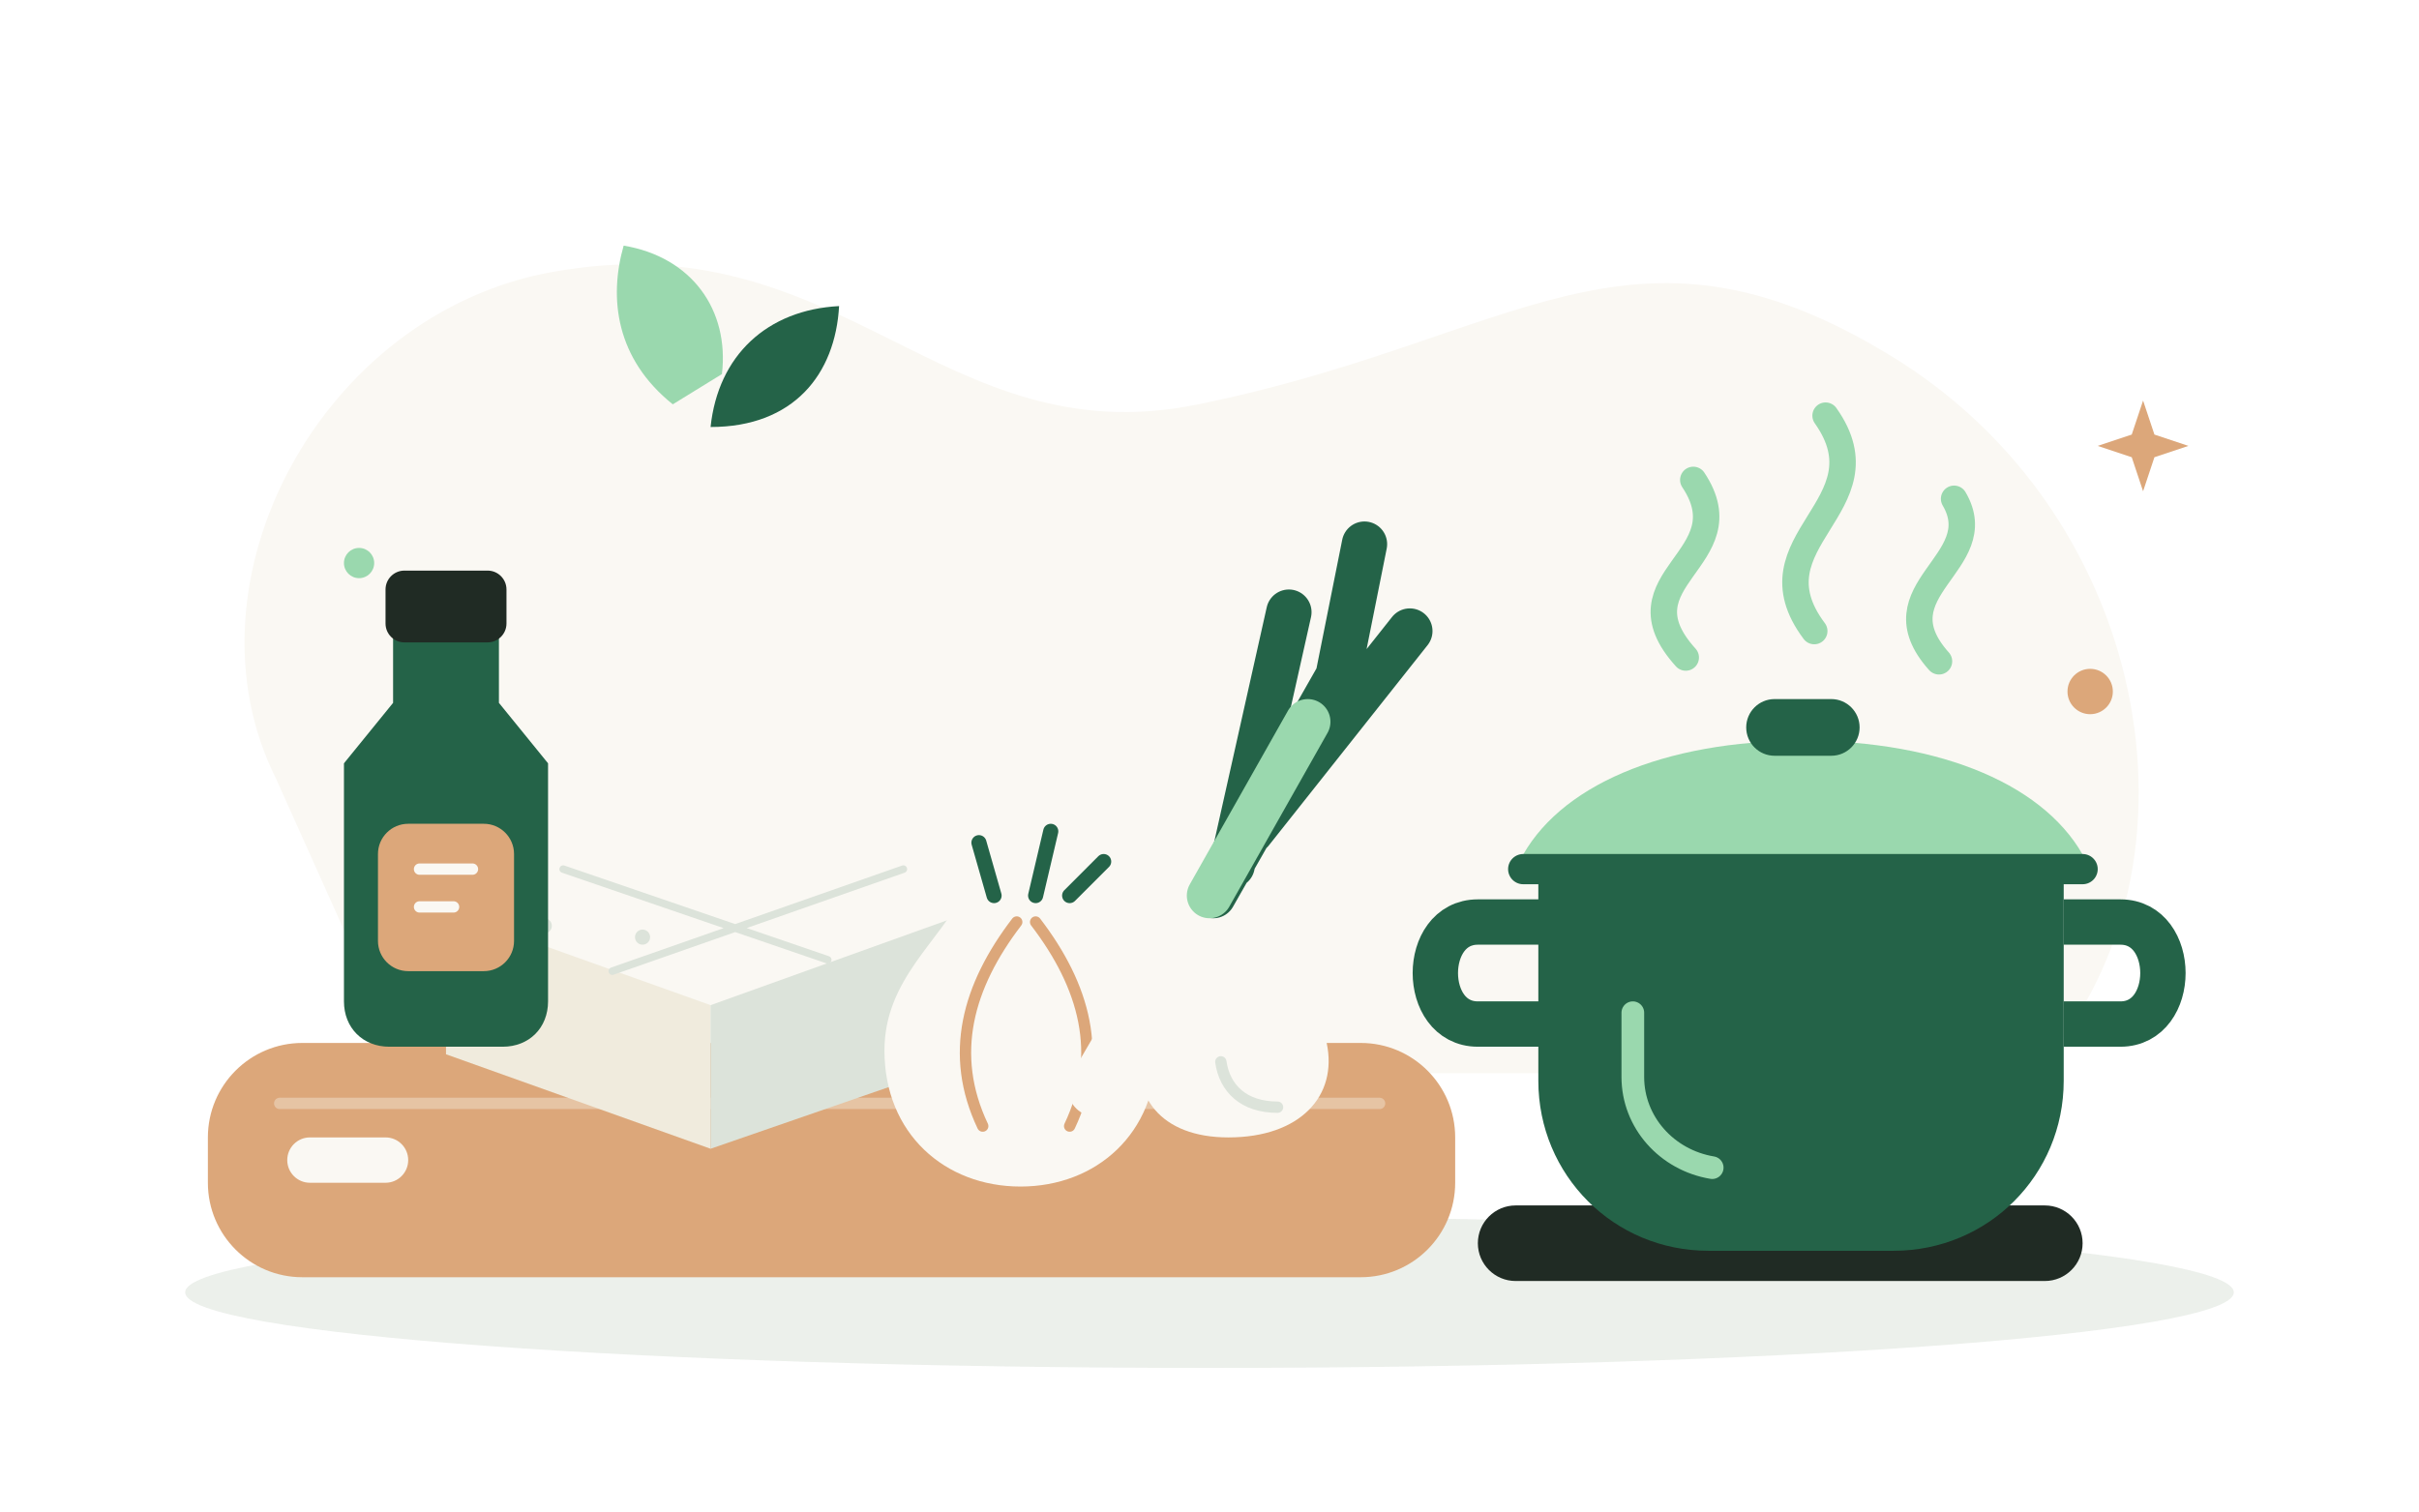
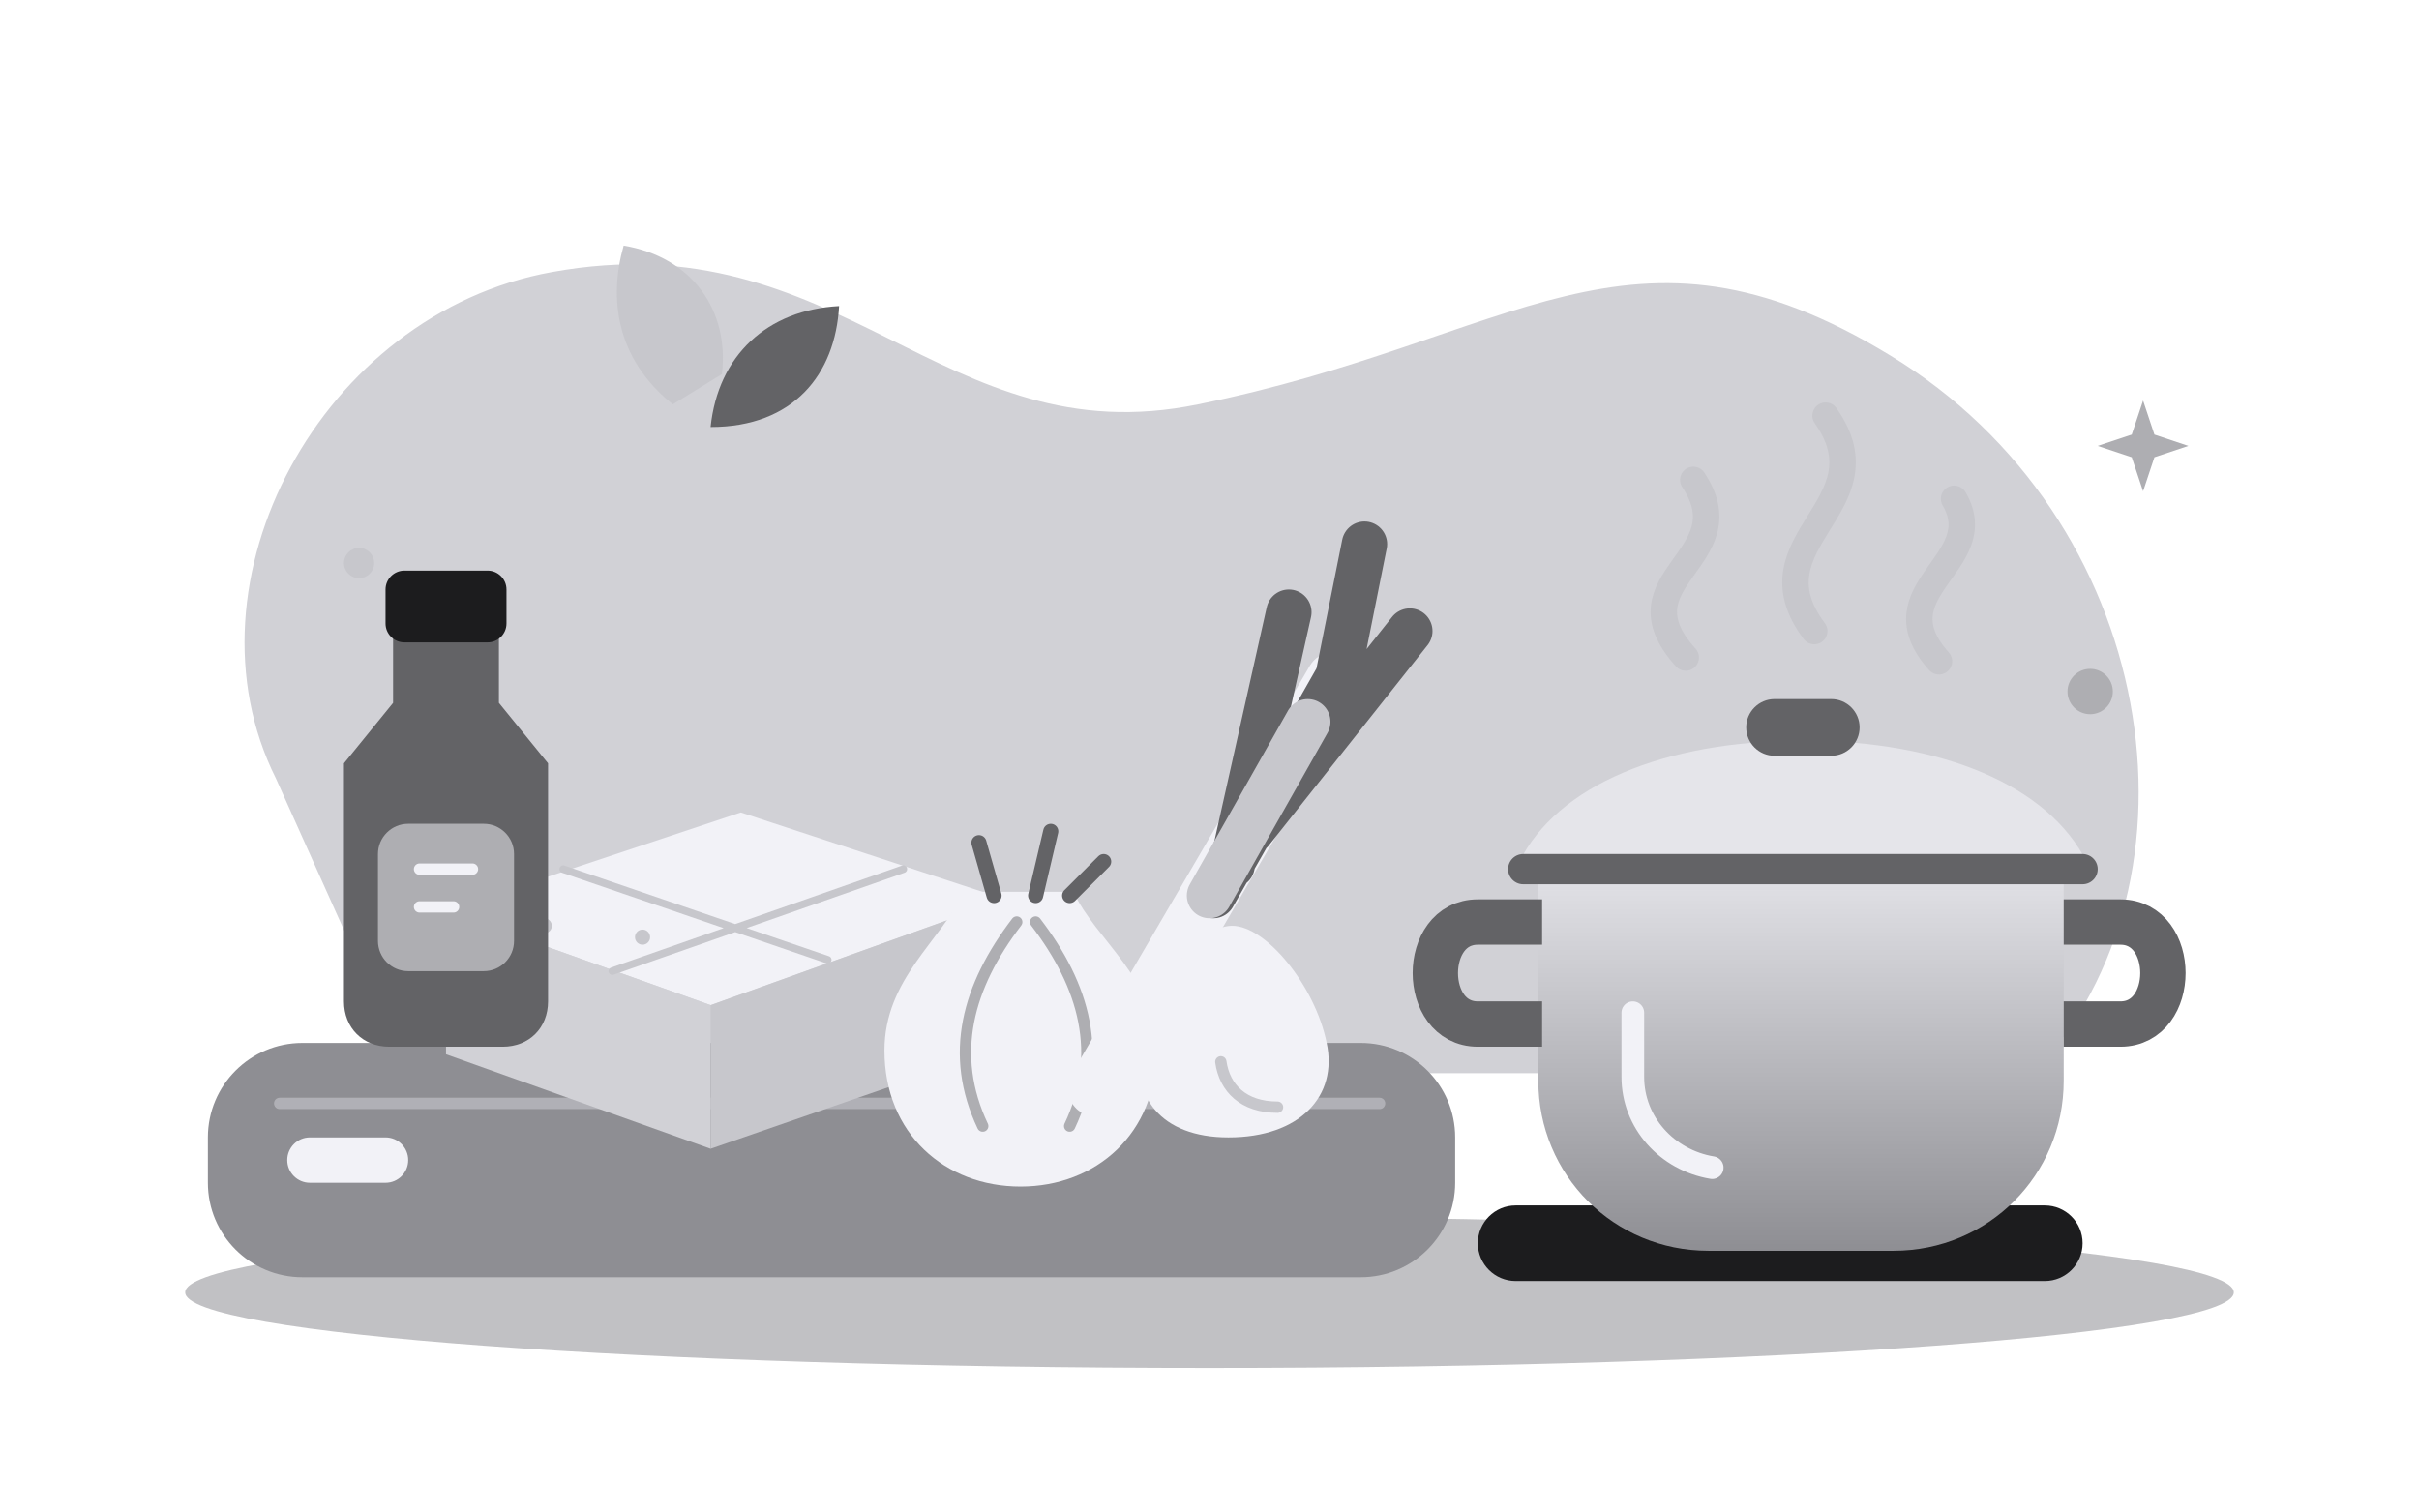
<svg xmlns="http://www.w3.org/2000/svg" width="640" height="400" viewBox="0 0 640 400">
-   <ellipse cx="320" cy="342" rx="271" ry="20" fill="#DCE3DA" opacity=".55" />
-   <path d="M73 206c-26-52 12-123 73-134 77-14 103 49 171 35 84-17 114-55 183-13 71 43 86 139 38 190H108Z" fill="#FAF8F3" />
-   <path d="M178 107c-15-12-17-28-13-42 18 3 28 17 26 34" fill="#9AD8AE" />
-   <path d="M188 113c2-19 15-31 34-32-1 18-12 32-34 32Z" fill="#246348" />
-   <circle cx="553" cy="183" r="6" fill="#DCA77A" />
-   <circle cx="95" cy="149" r="4" fill="#9AD8AE" />
-   <rect x="55" y="276" width="330" height="62" rx="25" fill="#DCA77A" />
-   <path d="M74 292h291" stroke="#FAF8F3" stroke-width="3" opacity=".35" stroke-linecap="round" />
-   <rect x="76" y="301" width="32" height="12" rx="6" fill="#FAF8F3" />
-   <path d="m118 241 78-26 70 23-78 28Z" fill="#FAF8F3" />
-   <path d="m118 241 70 25v38l-70-25Z" fill="#F0EBDD" />
-   <path d="m188 266 78-28v39l-78 27Z" fill="#DCE3DA" />
-   <path d="m149 230 70 24m-57 3 77-27" fill="none" stroke="#DCE3DA" stroke-width="2" stroke-linecap="round" />
-   <circle cx="144" cy="245" r="2" fill="#DCE3DA" />
-   <circle cx="170" cy="248" r="2" fill="#DCE3DA" />
-   <path d="M255 236c-6 13-21 23-21 42 0 22 16 36 36 36s36-14 36-36c0-19-16-29-22-42Z" fill="#FAF8F3" />
-   <path d="M269 244c-13 17-18 35-9 54m14-54c13 17 18 35 9 54" fill="none" stroke="#DCA77A" stroke-width="3" stroke-linecap="round" />
-   <path d="m263 237-4-14m15 14 4-17m5 17 9-9" fill="none" stroke="#246348" stroke-width="4" stroke-linecap="round" />
-   <path d="m290 288 63-108" stroke="#FAF8F3" stroke-width="15" stroke-linecap="round" />
-   <path d="m321 237 33-58 7-35m-30 76 42-53m-47 62 15-67" fill="none" stroke="#246348" stroke-width="12" stroke-linecap="round" />
-   <path d="m320 237 26-46" stroke="#9AD8AE" stroke-width="12" stroke-linecap="round" />
-   <path d="M104 163h28v23l13 16v63c0 7-5 12-12 12h-30c-7 0-12-5-12-12v-63l13-16Z" fill="#246348" />
-   <rect x="102" y="151" width="32" height="19" rx="5" fill="#202B24" />
-   <rect x="100" y="218" width="36" height="39" rx="8" fill="#DCA77A" />
-   <path d="M111 230h14m-14 10h9" stroke="#FAF8F3" stroke-width="3" stroke-linecap="round" />
-   <path d="M325 301c-18 0-26-11-23-25 3-15 15-31 24-31s22 16 25 31c3 14-7 25-26 25Z" fill="#FAF8F3" />
-   <path d="M338 293c-9 0-14-5-15-12" fill="none" stroke="#DCE3DA" stroke-width="3" stroke-linecap="round" />
-   <rect x="391" y="319" width="160" height="20" rx="10" fill="#202B24" />
-   <path d="M407 227h139v59c0 25-20 45-45 45h-49c-25 0-45-20-45-45Z" fill="#246348" />
-   <path d="M408 244h-17c-15 0-15 27 0 27h17m138-27h15c15 0 15 27 0 27h-15" fill="none" stroke="#246348" stroke-width="12" stroke-linejoin="round" />
-   <path d="M432 268v17c0 12 9 22 21 24" fill="none" stroke="#9AD8AE" stroke-width="6" stroke-linecap="round" />
-   <path d="M402 228c10-20 38-32 75-32s65 12 75 32Z" fill="#9AD8AE" />
-   <path d="M403 230h148" stroke="#246348" stroke-width="8" stroke-linecap="round" />
-   <rect x="462" y="185" width="30" height="15" rx="7.5" fill="#246348" />
-   <path d="M446 174c-19-21 16-26 2-47m32 40c-18-24 20-33 3-57m30 65c-17-19 14-26 4-43" fill="none" stroke="#9AD8AE" stroke-width="7" stroke-linecap="round" />
-   <path d="m567 106 3 9 9 3-9 3-3 9-3-9-9-3 9-3Z" fill="#DCA77A" />
+   <defs>
+     <linearGradient id="hero-silver" x1="0" y1="0" x2="0" y2="1">
+       <stop offset="0" stop-color="#E5E5EA" />
+       <stop offset="1" stop-color="#8E8E93" />
+     </linearGradient>
+   </defs>
+   <ellipse cx="320" cy="342" rx="271" ry="20" fill="#8E8E93" opacity=".55" />
+   <path d="M73 206c-26-52 12-123 73-134 77-14 103 49 171 35 84-17 114-55 183-13 71 43 86 139 38 190H108Z" fill="#D1D1D6" />
+   <path d="M178 107c-15-12-17-28-13-42 18 3 28 17 26 34" fill="#C7C7CC" />
+   <path d="M188 113c2-19 15-31 34-32-1 18-12 32-34 32Z" fill="#636366" />
+   <circle cx="553" cy="183" r="6" fill="#AEAEB2" />
+   <circle cx="95" cy="149" r="4" fill="#C7C7CC" />
+   <rect x="55" y="276" width="330" height="62" rx="25" fill="#8E8E93" />
+   <path d="M74 292h291" stroke="#F2F2F7" stroke-width="3" opacity=".35" stroke-linecap="round" />
+   <rect x="76" y="301" width="32" height="12" rx="6" fill="#F2F2F7" />
+   <path d="m118 241 78-26 70 23-78 28Z" fill="#F2F2F7" />
+   <path d="m118 241 70 25v38l-70-25Z" fill="#D1D1D6" />
+   <path d="m188 266 78-28v39l-78 27Z" fill="#C7C7CC" />
+   <path d="m149 230 70 24m-57 3 77-27" fill="none" stroke="#C7C7CC" stroke-width="2" stroke-linecap="round" />
+   <circle cx="144" cy="245" r="2" fill="#C7C7CC" />
+   <circle cx="170" cy="248" r="2" fill="#C7C7CC" />
+   <path d="M255 236c-6 13-21 23-21 42 0 22 16 36 36 36s36-14 36-36c0-19-16-29-22-42Z" fill="#F2F2F7" />
+   <path d="M269 244c-13 17-18 35-9 54m14-54c13 17 18 35 9 54" fill="none" stroke="#AEAEB2" stroke-width="3" stroke-linecap="round" />
+   <path d="m263 237-4-14m15 14 4-17m5 17 9-9" fill="none" stroke="#636366" stroke-width="4" stroke-linecap="round" />
+   <path d="m290 288 63-108" stroke="#F2F2F7" stroke-width="15" stroke-linecap="round" />
+   <path d="m321 237 33-58 7-35m-30 76 42-53m-47 62 15-67" fill="none" stroke="#636366" stroke-width="12" stroke-linecap="round" />
+   <path d="m320 237 26-46" stroke="#C7C7CC" stroke-width="12" stroke-linecap="round" />
+   <path d="M104 163h28v23l13 16v63c0 7-5 12-12 12h-30c-7 0-12-5-12-12v-63l13-16Z" fill="#636366" />
+   <rect x="102" y="151" width="32" height="19" rx="5" fill="#1C1C1E" />
+   <rect x="100" y="218" width="36" height="39" rx="8" fill="#AEAEB2" />
+   <path d="M111 230h14m-14 10h9" stroke="#F2F2F7" stroke-width="3" stroke-linecap="round" />
+   <path d="M325 301c-18 0-26-11-23-25 3-15 15-31 24-31s22 16 25 31c3 14-7 25-26 25Z" fill="#F2F2F7" />
+   <path d="M338 293c-9 0-14-5-15-12" fill="none" stroke="#C7C7CC" stroke-width="3" stroke-linecap="round" />
+   <rect x="391" y="319" width="160" height="20" rx="10" fill="#1C1C1E" />
+   <path d="M407 227h139v59c0 25-20 45-45 45h-49c-25 0-45-20-45-45Z" fill="url(#hero-silver)" />
+   <path d="M408 244h-17c-15 0-15 27 0 27h17m138-27h15c15 0 15 27 0 27h-15" fill="none" stroke="#636366" stroke-width="12" stroke-linejoin="round" />
+   <path d="M432 268v17c0 12 9 22 21 24" fill="none" stroke="#F2F2F7" stroke-width="6" stroke-linecap="round" />
+   <path d="M402 228c10-20 38-32 75-32s65 12 75 32Z" fill="#E5E5EA" />
+   <path d="M403 230h148" stroke="#636366" stroke-width="8" stroke-linecap="round" />
+   <rect x="462" y="185" width="30" height="15" rx="7.5" fill="#636366" />
+   <path d="M446 174c-19-21 16-26 2-47m32 40c-18-24 20-33 3-57m30 65c-17-19 14-26 4-43" fill="none" stroke="#C7C7CC" stroke-width="7" stroke-linecap="round" />
+   <path d="m567 106 3 9 9 3-9 3-3 9-3-9-9-3 9-3Z" fill="#AEAEB2" />
</svg>
